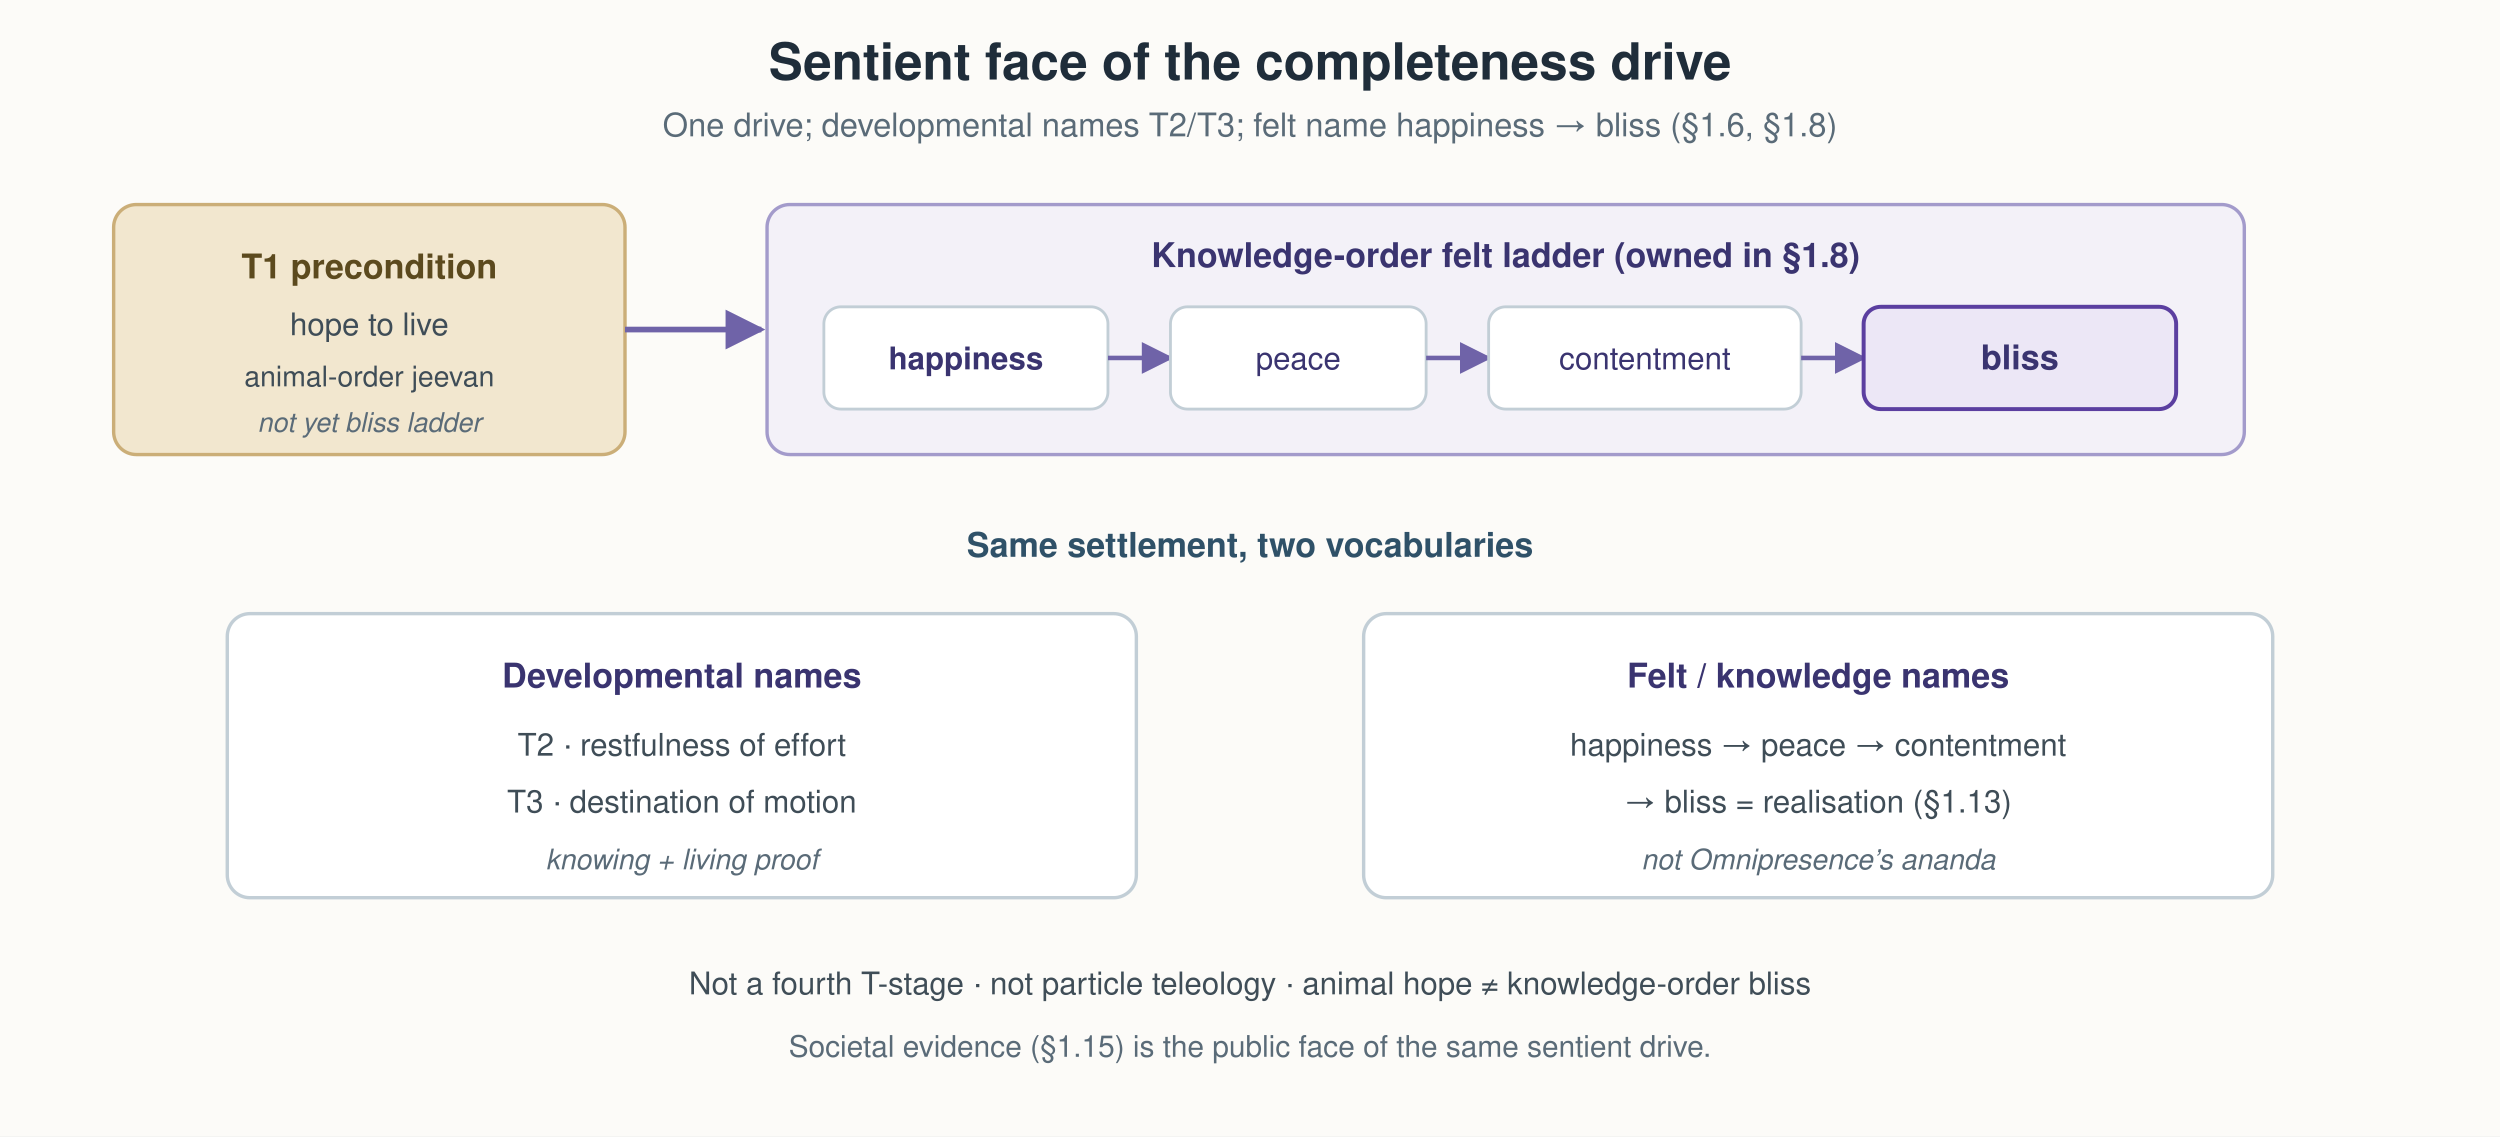
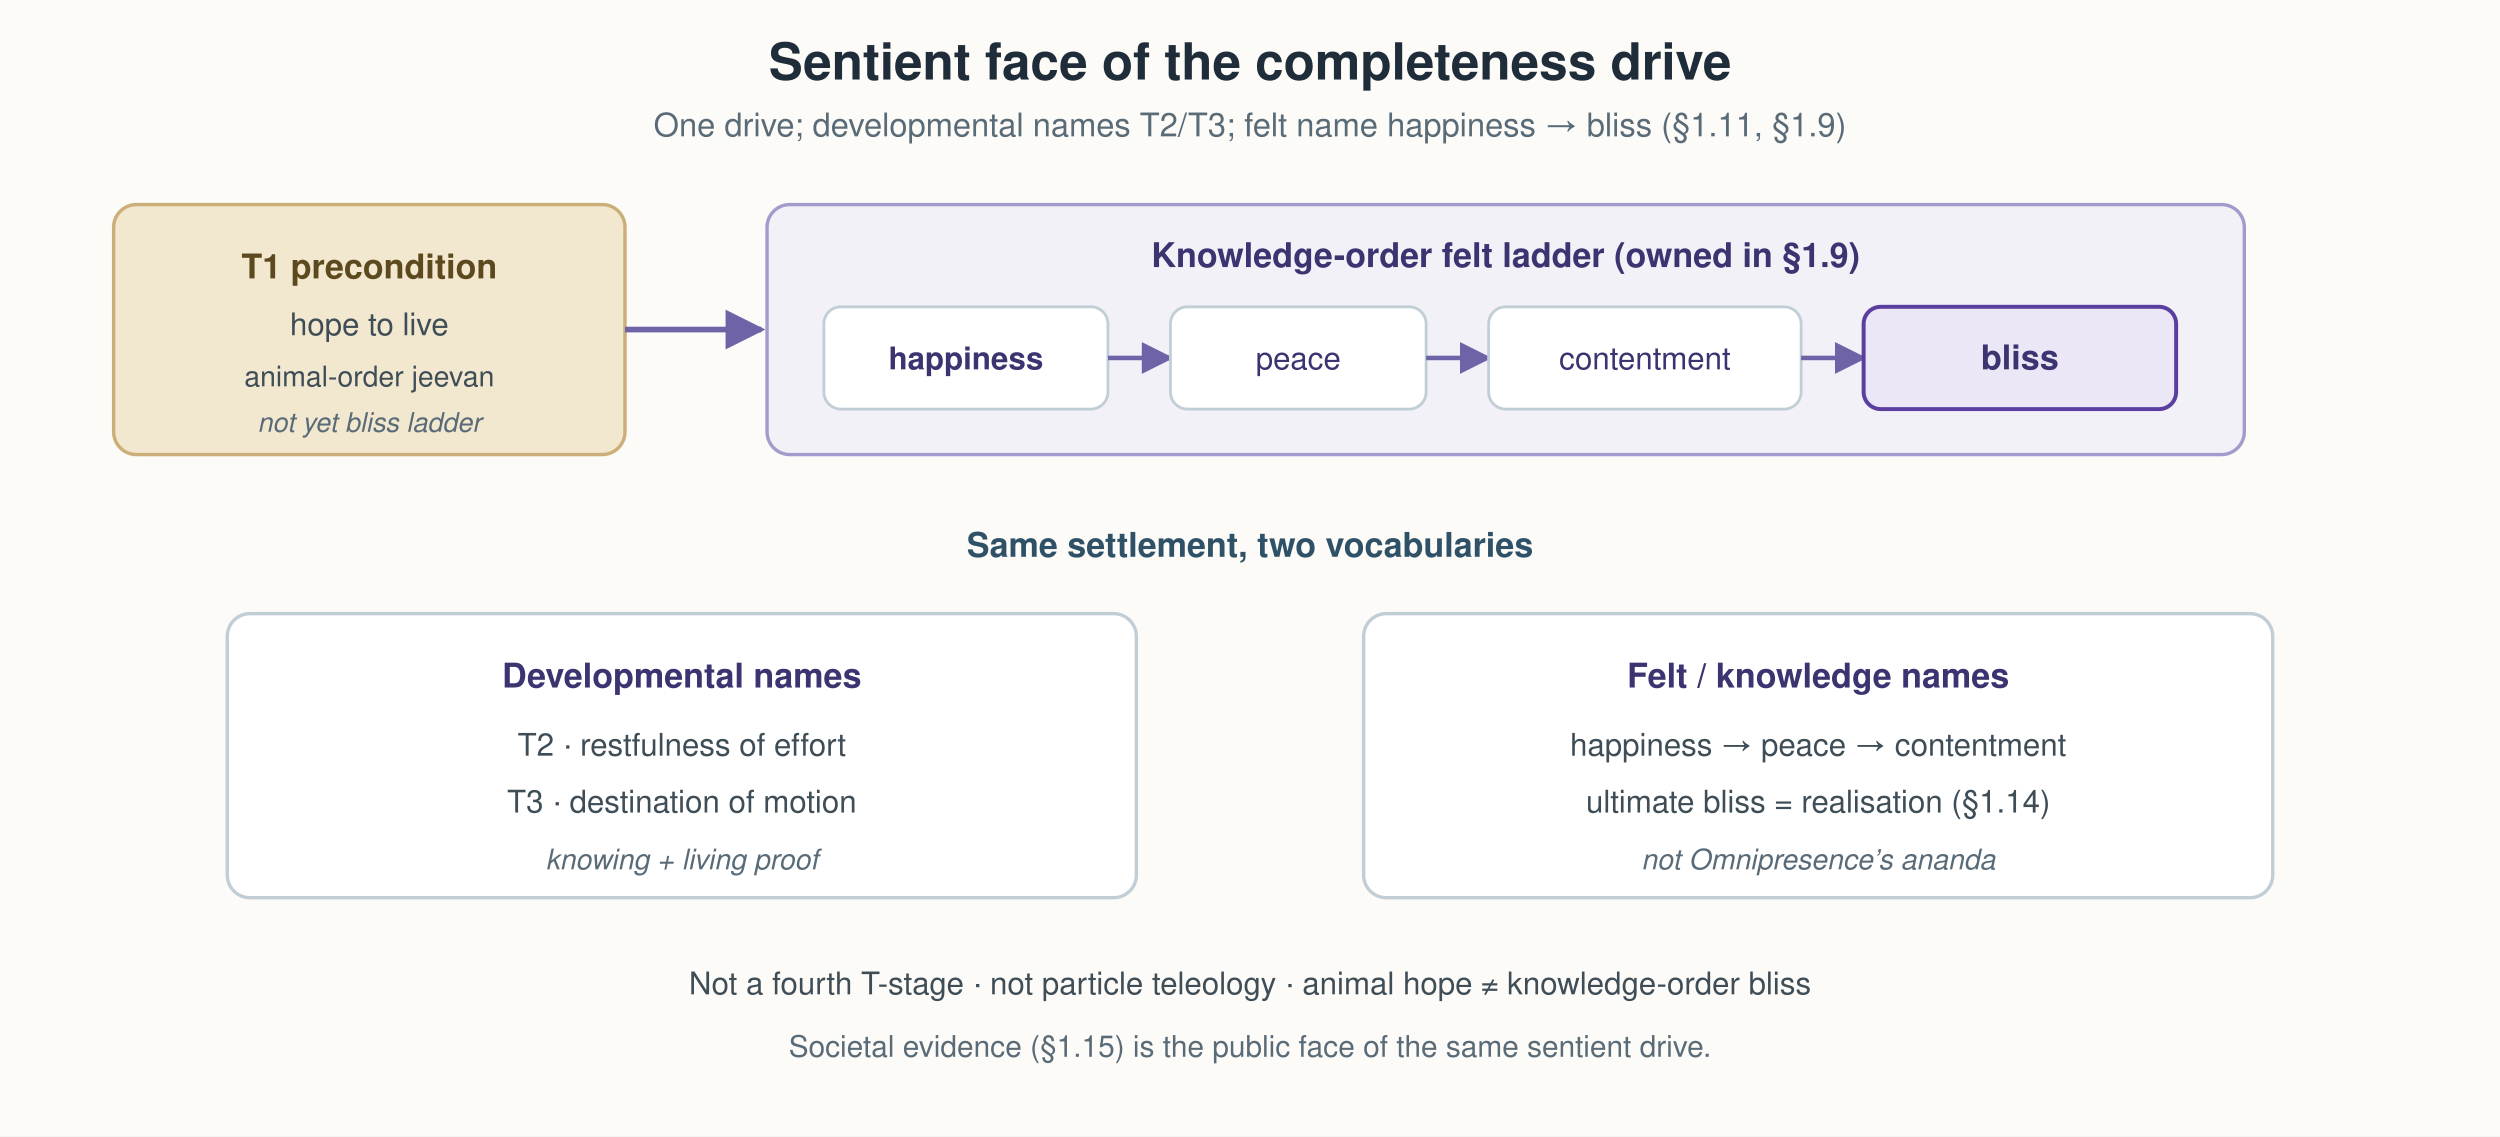
<svg xmlns="http://www.w3.org/2000/svg" width="880" height="400" viewBox="0 0 880 400" role="img">
  <style>

    .bg { fill: #FCFBF8; }
    .panel { fill: #FFFFFF; stroke: #C2CED6; }
    .panel-alt { fill: #F4F8F5; stroke: #93B79E; }
    .panel-warm { fill: #F2E7CF; stroke: #CBAE78; }
    .panel-green { fill: #F4F8F5; stroke: #93B79E; }
    .panel-purple { fill: #F3F1F8; stroke: #A39BCB; }
    .panel-blue { fill: #E7F0F9; stroke: #185FA5; }
    .panel-gold { fill: #FFF8E7; stroke: #D4A843; }
    .ground { fill: #E9F0F4; stroke: #9DB4C2; }
    .title { fill: #1F2D3A; }
    .sub { fill: #5A6B78; }
    .ink { fill: #3F4D57; }
    .ink-dim { fill: #5A6B78; }
    .ink-blue { fill: #2F5168; }
    .ink-green { fill: #28402F; }
    .ink-purple { fill: #3A3470; }
    .ink-gold { fill: #7A6420; }
    .ink-warm { fill: #5C4A1E; }
    .stroke-blue { stroke: #5E7686; }
    .stroke-green { stroke: #3F6B52; }
    .stroke-purple { stroke: #6F63A8; }
    .stroke-gold { stroke: #C9A227; }
    .stroke-muted { stroke: #5E7686; }
    .chip { fill: #FFFFFF; stroke: #C2CED6; }
    .chip-hi { fill: #FFF8E7; stroke: #C9A227; }
    .chip-purple { fill: #ECE7F6; stroke: #5B3FA0; }
    .foot { fill: #F7F5F0; stroke: #D8D0C0; }
    .mark-fill { fill: #5E7686; }
    .mark-green { fill: #3F6B52; }
    .mark-purple { fill: #6F63A8; }
    .mark-gold { fill: #C9A227; }
    text { font-family: Helvetica, Arial, sans-serif; }


  @media (prefers-color-scheme: dark) {
    .bg { fill: #1a1815; }
    .panel { fill: #26231e; stroke: #423b33; }
    .panel-alt { fill: #1e1b18; stroke: #423b33; }
    .panel-warm { fill: #2a2418; stroke: #6f5a22; }
    .panel-green { fill: #1a2e22; stroke: #355940; }
    .panel-purple { fill: #241e33; stroke: #5b3fa0; }
    .panel-blue { fill: #1a2430; stroke: #3d6278; }
    .panel-gold { fill: #2a2418; stroke: #c9a227; }
    .ground { fill: #1e2830; stroke: #3d6278; }
    .title { fill: #f5f1ec; }
    .sub { fill: #aca194; }
    .ink { fill: #e6dfd6; }
    .ink-dim { fill: #aca194; }
    .ink-blue { fill: #7ebbed; }
    .ink-green { fill: #8fd4a8; }
    .ink-purple { fill: #c4b5fd; }
    .ink-gold { fill: #f0c78a; }
    .ink-warm { fill: #f0c78a; }
    .stroke-blue { stroke: #7ebbed; }
    .stroke-green { stroke: #8fd4a8; }
    .stroke-purple { stroke: #c4b5fd; }
    .stroke-gold { stroke: #f0c78a; }
    .stroke-muted { stroke: #6f655a; }
    .chip { fill: #2f2a24; stroke: #423b33; }
    .chip-hi { fill: #2a2418; stroke: #c9a227; }
    .chip-purple { fill: #241e33; stroke: #5b3fa0; }
    .foot { fill: #26231e; stroke: #423b33; }
    .mark-fill { fill: #aca194; }
    .mark-green { fill: #8fd4a8; }
    .mark-purple { fill: #c4b5fd; }
    .mark-gold { fill: #f0c78a; }
  }

  </style>
  <defs>
    <marker id="ahH" viewBox="0 0 10 10" refX="9" refY="5" markerWidth="7" markerHeight="7" orient="auto">
      <path d="M0,0 L10,5 L0,10 z" class="mark-purple" />
    </marker>
  </defs>
  <rect class="bg" width="880" height="400" />
  <text class="title" x="440" y="28" text-anchor="middle" font-size="18" font-weight="700">Sentient face of the completeness drive</text>
-   <text class="sub" x="440" y="48" text-anchor="middle" font-size="11.5">One drive; developmental names T2/T3; felt name happiness → bliss (§1.6, §1.8)</text>
+   <text class="sub" x="440" y="48" text-anchor="middle" font-size="11.5">One drive; developmental names T2/T3; felt name happiness → bliss (§1.11, §1.9)</text>
  <rect class="panel-warm" x="40" y="72" width="180" height="88" rx="8" stroke-width="1.2" />
  <text class="ink-warm" x="130" y="98" text-anchor="middle" font-size="12" font-weight="700">T1 precondition</text>
  <text class="ink" x="130" y="118" text-anchor="middle" font-size="11">hope to live</text>
  <text class="ink" x="130" y="136" text-anchor="middle" font-size="10">animal-order jeevan</text>
  <text class="ink-dim" x="130" y="152" text-anchor="middle" font-size="9.5" font-style="italic">not yet bliss ladder</text>
  <line x1="220" y1="116" x2="268" y2="116" class="stroke-purple" stroke-width="2" marker-end="url(#ahH)" />
  <rect class="panel-purple" x="270" y="72" width="520" height="88" rx="8" stroke-width="1.2" />
-   <text class="ink-purple" x="530" y="94" text-anchor="middle" font-size="12" font-weight="700">Knowledge-order felt ladder (owned in §1.8)</text>
+   <text class="ink-purple" x="530" y="94" text-anchor="middle" font-size="12" font-weight="700">Knowledge-order felt ladder (owned in §1.9)</text>
  <rect class="chip" x="290" y="108" width="100" height="36" rx="6" />
  <text class="ink-purple" x="340" y="130" text-anchor="middle" font-size="11" font-weight="700">happiness</text>
  <line x1="390" y1="126" x2="412" y2="126" class="stroke-purple" stroke-width="1.6" marker-end="url(#ahH)" />
  <rect class="chip" x="412" y="108" width="90" height="36" rx="6" />
  <text class="ink-purple" x="457" y="130" text-anchor="middle" font-size="11">peace</text>
  <line x1="502" y1="126" x2="524" y2="126" class="stroke-purple" stroke-width="1.6" marker-end="url(#ahH)" />
  <rect class="chip" x="524" y="108" width="110" height="36" rx="6" />
  <text class="ink-purple" x="579" y="130" text-anchor="middle" font-size="11">contentment</text>
  <line x1="634" y1="126" x2="656" y2="126" class="stroke-purple" stroke-width="1.6" marker-end="url(#ahH)" />
  <rect class="chip-purple" x="656" y="108" width="110" height="36" rx="6" stroke-width="1.4" />
  <text class="ink-purple" x="711" y="130" text-anchor="middle" font-size="12" font-weight="700">bliss</text>
  <text class="ink-blue" x="440" y="196" text-anchor="middle" font-size="12" font-weight="700">Same settlement, two vocabularies</text>
  <rect class="panel" x="80" y="216" width="320" height="100" rx="8" stroke-width="1.2" />
  <text class="ink-purple" x="240" y="242" text-anchor="middle" font-size="12" font-weight="700">Developmental names</text>
  <text class="ink" x="240" y="266" text-anchor="middle" font-size="11">T2 · restfulness of effort</text>
  <text class="ink" x="240" y="286" text-anchor="middle" font-size="11">T3 · destination of motion</text>
  <text class="ink-dim" x="240" y="306" text-anchor="middle" font-size="10" font-style="italic">knowing + living proof</text>
  <rect class="panel" x="480" y="216" width="320" height="100" rx="8" stroke-width="1.2" />
  <text class="ink-purple" x="640" y="242" text-anchor="middle" font-size="12" font-weight="700">Felt / knowledge names</text>
  <text class="ink" x="640" y="266" text-anchor="middle" font-size="11">happiness → peace → contentment</text>
-   <text class="ink" x="640" y="286" text-anchor="middle" font-size="11">→ bliss = realisation (§1.13)</text>
+   <text class="ink" x="640" y="286" text-anchor="middle" font-size="11">ultimate bliss = realisation (§1.14)</text>
  <text class="ink-dim" x="640" y="306" text-anchor="middle" font-size="10" font-style="italic">not Omnipresence’s ananda</text>
  <text class="ink" x="440" y="350" text-anchor="middle" font-size="11">Not a fourth T-stage · not particle teleology · animal hope ≠ knowledge-order bliss</text>
  <text class="sub" x="440" y="372" text-anchor="middle" font-size="10.5">Societal evidence (§1.15) is the public face of the same sentient drive.</text>
</svg>
